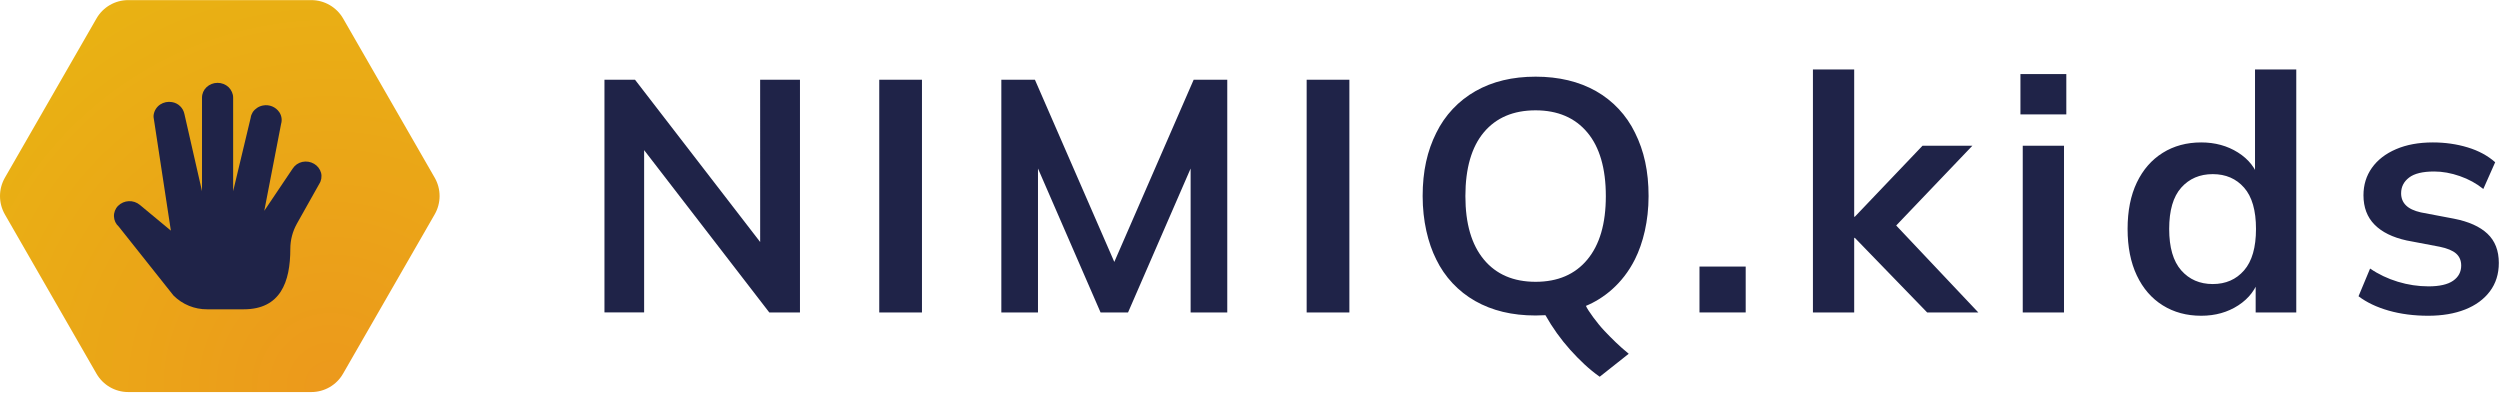
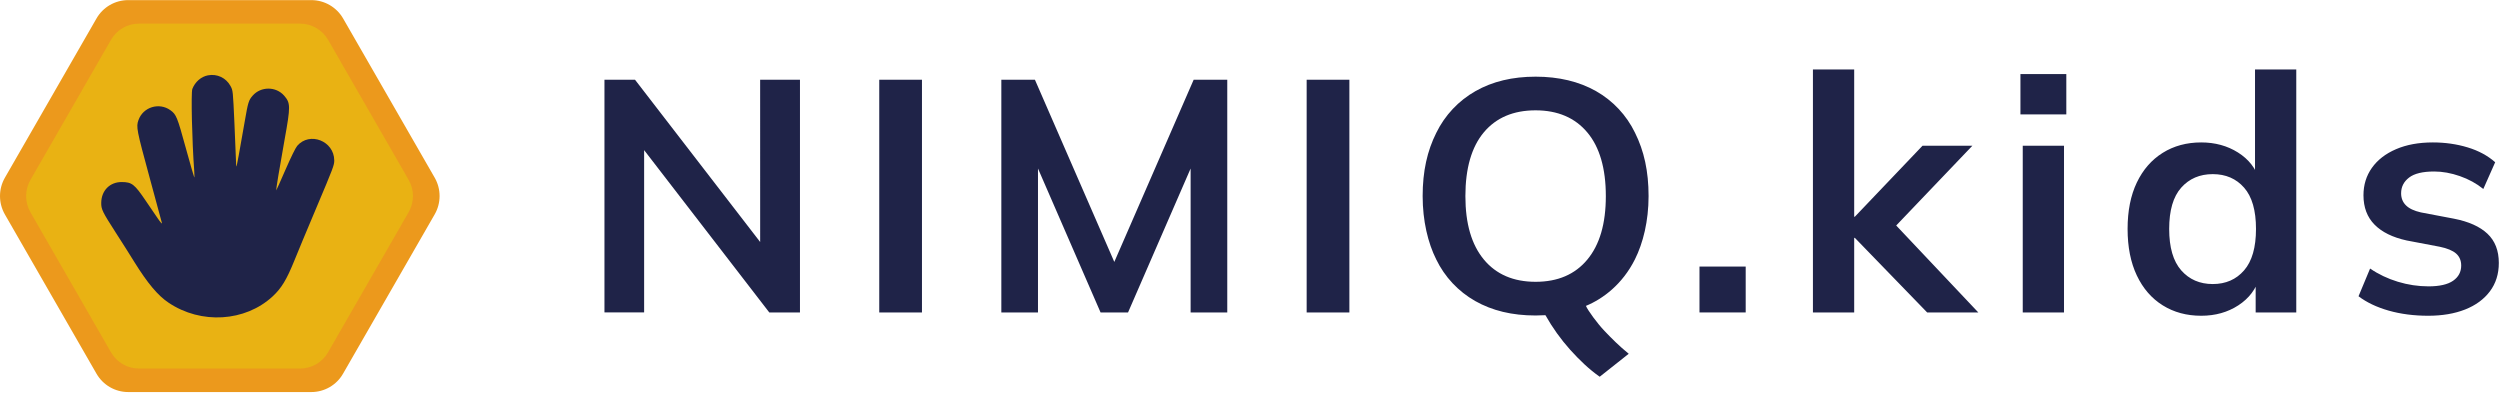
<svg xmlns="http://www.w3.org/2000/svg" viewBox="0 0 114.814 18" width="459" height="72" fill="none" role="img" aria-label="NIMIQ.kids">
-   <defs>
-     <radialGradient id="kl" cx="0" cy="0" r="1" gradientTransform="matrix(20.1956 0 0 20.2552 15.188 17.766)" gradientUnits="userSpaceOnUse">
-       <stop stop-color="#ec991c" />
-       <stop offset="1" stop-color="#e9b213" />
-     </radialGradient>
-   </defs>
-   <path fill="url(#kl)" d="M19.964 8.156 15.758.844A1.69 1.69 0 0014.299 0H5.887c-.6 0-1.156.32-1.456.844L.225 8.156c-.3.523-.3 1.165 0 1.688l4.206 7.312c.3.523.856.844 1.456.844h8.412c.6 0 1.156-.32 1.456-.844l4.206-7.312a1.69 1.69 0 00.003-1.688" />
-   <g transform="translate(5.2333 3.8) scale(0.86667)" style="color:#1F2348">
-     <path fill="currentColor" d="M9.346 8.8c0-.47.12-.93.35-1.34l1.18-2.1a.75.75 0 00.1-.59.8.8 0 00-.37-.48.87.87 0 00-.63-.1.82.82 0 00-.51.36l-1.5 2.23.89-4.6a.74.74 0 00-.09-.62.85.85 0 00-.87-.36.85.85 0 00-.54.35c-.06.1-.1.2-.11.3l-.93 3.89V.78c0-.2-.09-.4-.24-.55a.85.85 0 00-.59-.23.85.85 0 00-.58.23.76.76 0 00-.24.55v4.96l-.93-4.08a.8.8 0 00-.66-.64.87.87 0 00-.63.13.8.8 0 00-.34.53c-.02.1 0 .2.02.31l.89 5.84-1.64-1.36a.86.86 0 00-1.16.05.76.76 0 00.04 1.1l2.9 3.65a2.5 2.5 0 001.79.73h1.93c1.95 0 2.47-1.45 2.47-3.2" />
+   <path fill="#EC991C" d="M19.964 8.156 15.758.844A1.69 1.69 0 0014.299 0H5.887c-.6 0-1.156.32-1.456.844L.225 8.156c-.3.523-.3 1.165 0 1.688l4.206 7.312c.3.523.856.844 1.456.844h8.412c.6 0 1.156-.32 1.456-.844l4.206-7.312a1.69 1.69 0 00.003-1.688" />
+   <path fill="#E9B213" transform="translate(10 9) scale(0.88) translate(-10 -9)" d="M19.964 8.156 15.758.844A1.69 1.69 0 0014.299 0H5.887c-.6 0-1.156.32-1.456.844L.225 8.156c-.3.523-.3 1.165 0 1.688l4.206 7.312c.3.523.856.844 1.456.844h8.412c.6 0 1.156-.32 1.456-.844l4.206-7.312a1.69 1.69 0 00.003-1.688" />
+   <g style="color:#1F2348">
+     <path fill="currentColor" transform="translate(4.47 3.2602) scale(0.038138) translate(0 301.0) scale(0.1 -0.1)" d="M 1332 2959 c -83 -16 -155 -79 -188 -164 -17 -46 -4 -628 23 -990 3 -44 3 -78 0 -75 -3 3 -49 163 -102 355 -102 372 -114 403 -185 454 -136 98 -330 38 -385 -120 -29 -80 -21 -120 131 -678 81 -295 149 -547 152 -561 3 -15 -19 10 -53 60 -32 47 -96 141 -143 210 -135 199 -166 223 -287 224 -144 1 -246 -102 -248 -249 -1 -80 13 -108 178 -365 76 -118 176 -275 221 -349 160 -257 283 -404 412 -490 391 -263 922 -230 1253 76 108 101 168 200 264 437 28 72 148 358 265 636 200 473 214 509 213 565 -2 234 -296 349 -446 175 -20 -24 -74 -133 -142 -289 -60 -138 -110 -250 -111 -248 -4 4 40 273 101 612 73 404 72 440 -6 530 -99 112 -279 112 -378 0 -49 -56 -56 -80 -96 -311 -63 -364 -95 -537 -100 -542 -3 -3 -5 24 -5 59 -1 35 -9 242 -19 460 -18 395 -18 395 -47 449 -54 99 -161 150 -272 129 z" />
  </g>
  <path fill="#1F2348" d="M34.91 3.656h1.829v10.688H35.33L29.582 6.89v7.453H27.76V3.656h1.403l5.748 7.453zm5.47 10.688V3.656h1.962v10.688zM54.82 3.656h1.543v10.688H54.68v-6.61l-2.874 6.61h-1.262l-2.874-6.61v6.61h-1.683V3.656h1.542l3.646 8.368zm5.189 10.688V3.656h1.962v10.688zm15.075-2.436c-.572 1.14-1.461 1.809-2.25 2.135.093.214.528.81.856 1.153s.673.692 1.11 1.046l-1.332 1.055c-.49-.343-.917-.754-1.351-1.232a9 9 0 01-1.142-1.595 9 9 0 01-.451.014c-1.085 0-1.991-.222-2.773-.663a4.4 4.4 0 01-1.792-1.913c-.379-.756-.623-1.766-.623-2.908s.21-2.076.628-2.908a4.44 4.44 0 011.8-1.913c.783-.444 1.697-.663 2.76-.663s1.991.222 2.773.663a4.4 4.4 0 011.792 1.913c.415.832.623 1.766.623 2.908s-.25 2.154-.628 2.908m-6.935.009q.849 1.02 2.375 1.02 1.528 0 2.375-1.02c.567-.684.85-1.646.85-2.917 0-1.263-.283-2.247-.85-2.922q-.849-1.014-2.375-1.016-1.528 0-2.375 1.007c-.567.673-.85 1.66-.85 2.931s.283 2.233.85 2.917" />
  <path fill="#1F2348" transform="translate(-0.8611 0)" d="M78.911 14.344V12.237H81.033V14.344Z" />
  <path fill="#1F2348" transform="translate(0.6458 0)" d="M82.614 14.344V3.186H84.509V9.948H84.539L87.647 6.688H89.937L86.071 10.736L86.086 9.978L90.209 14.344H87.86L84.539 10.918H84.509V14.344Z M92.25 14.344V6.688H94.145V14.344ZM92.144 5.248V3.398H94.251V5.248Z M100.446 14.496Q99.445 14.496 98.679 14.018Q97.914 13.541 97.489 12.646Q97.065 11.752 97.065 10.508Q97.065 9.265 97.489 8.378Q97.914 7.492 98.679 7.014Q99.445 6.536 100.446 6.536Q101.401 6.536 102.136 6.999Q102.871 7.461 103.114 8.25H102.917V3.186H104.812V14.344H102.947V12.722H103.129Q102.886 13.541 102.151 14.018Q101.416 14.496 100.446 14.496ZM100.976 13.04Q101.871 13.04 102.416 12.411Q102.962 11.782 102.962 10.508Q102.962 9.235 102.416 8.613Q101.871 7.992 100.976 7.992Q100.082 7.992 99.528 8.613Q98.975 9.235 98.975 10.508Q98.975 11.782 99.528 12.411Q100.082 13.04 100.976 13.04Z M110.87 14.496Q109.884 14.496 109.058 14.261Q108.232 14.026 107.671 13.601L108.202 12.328Q108.778 12.722 109.475 12.934Q110.172 13.146 110.885 13.146Q111.643 13.146 112.014 12.889Q112.386 12.631 112.386 12.191Q112.386 11.843 112.151 11.638Q111.916 11.433 111.4 11.327L109.884 11.039Q108.914 10.827 108.406 10.311Q107.898 9.796 107.898 8.962Q107.898 8.25 108.285 7.704Q108.672 7.158 109.392 6.847Q110.112 6.536 111.082 6.536Q111.931 6.536 112.682 6.764Q113.432 6.991 113.947 7.446L113.402 8.674Q112.932 8.295 112.325 8.083Q111.719 7.871 111.143 7.871Q110.354 7.871 109.991 8.151Q109.627 8.431 109.627 8.871Q109.627 9.205 109.847 9.424Q110.066 9.644 110.536 9.75L112.052 10.038Q113.068 10.236 113.591 10.728Q114.114 11.221 114.114 12.07Q114.114 12.828 113.705 13.374Q113.296 13.92 112.568 14.208Q111.84 14.496 110.87 14.496Z" />
</svg>
